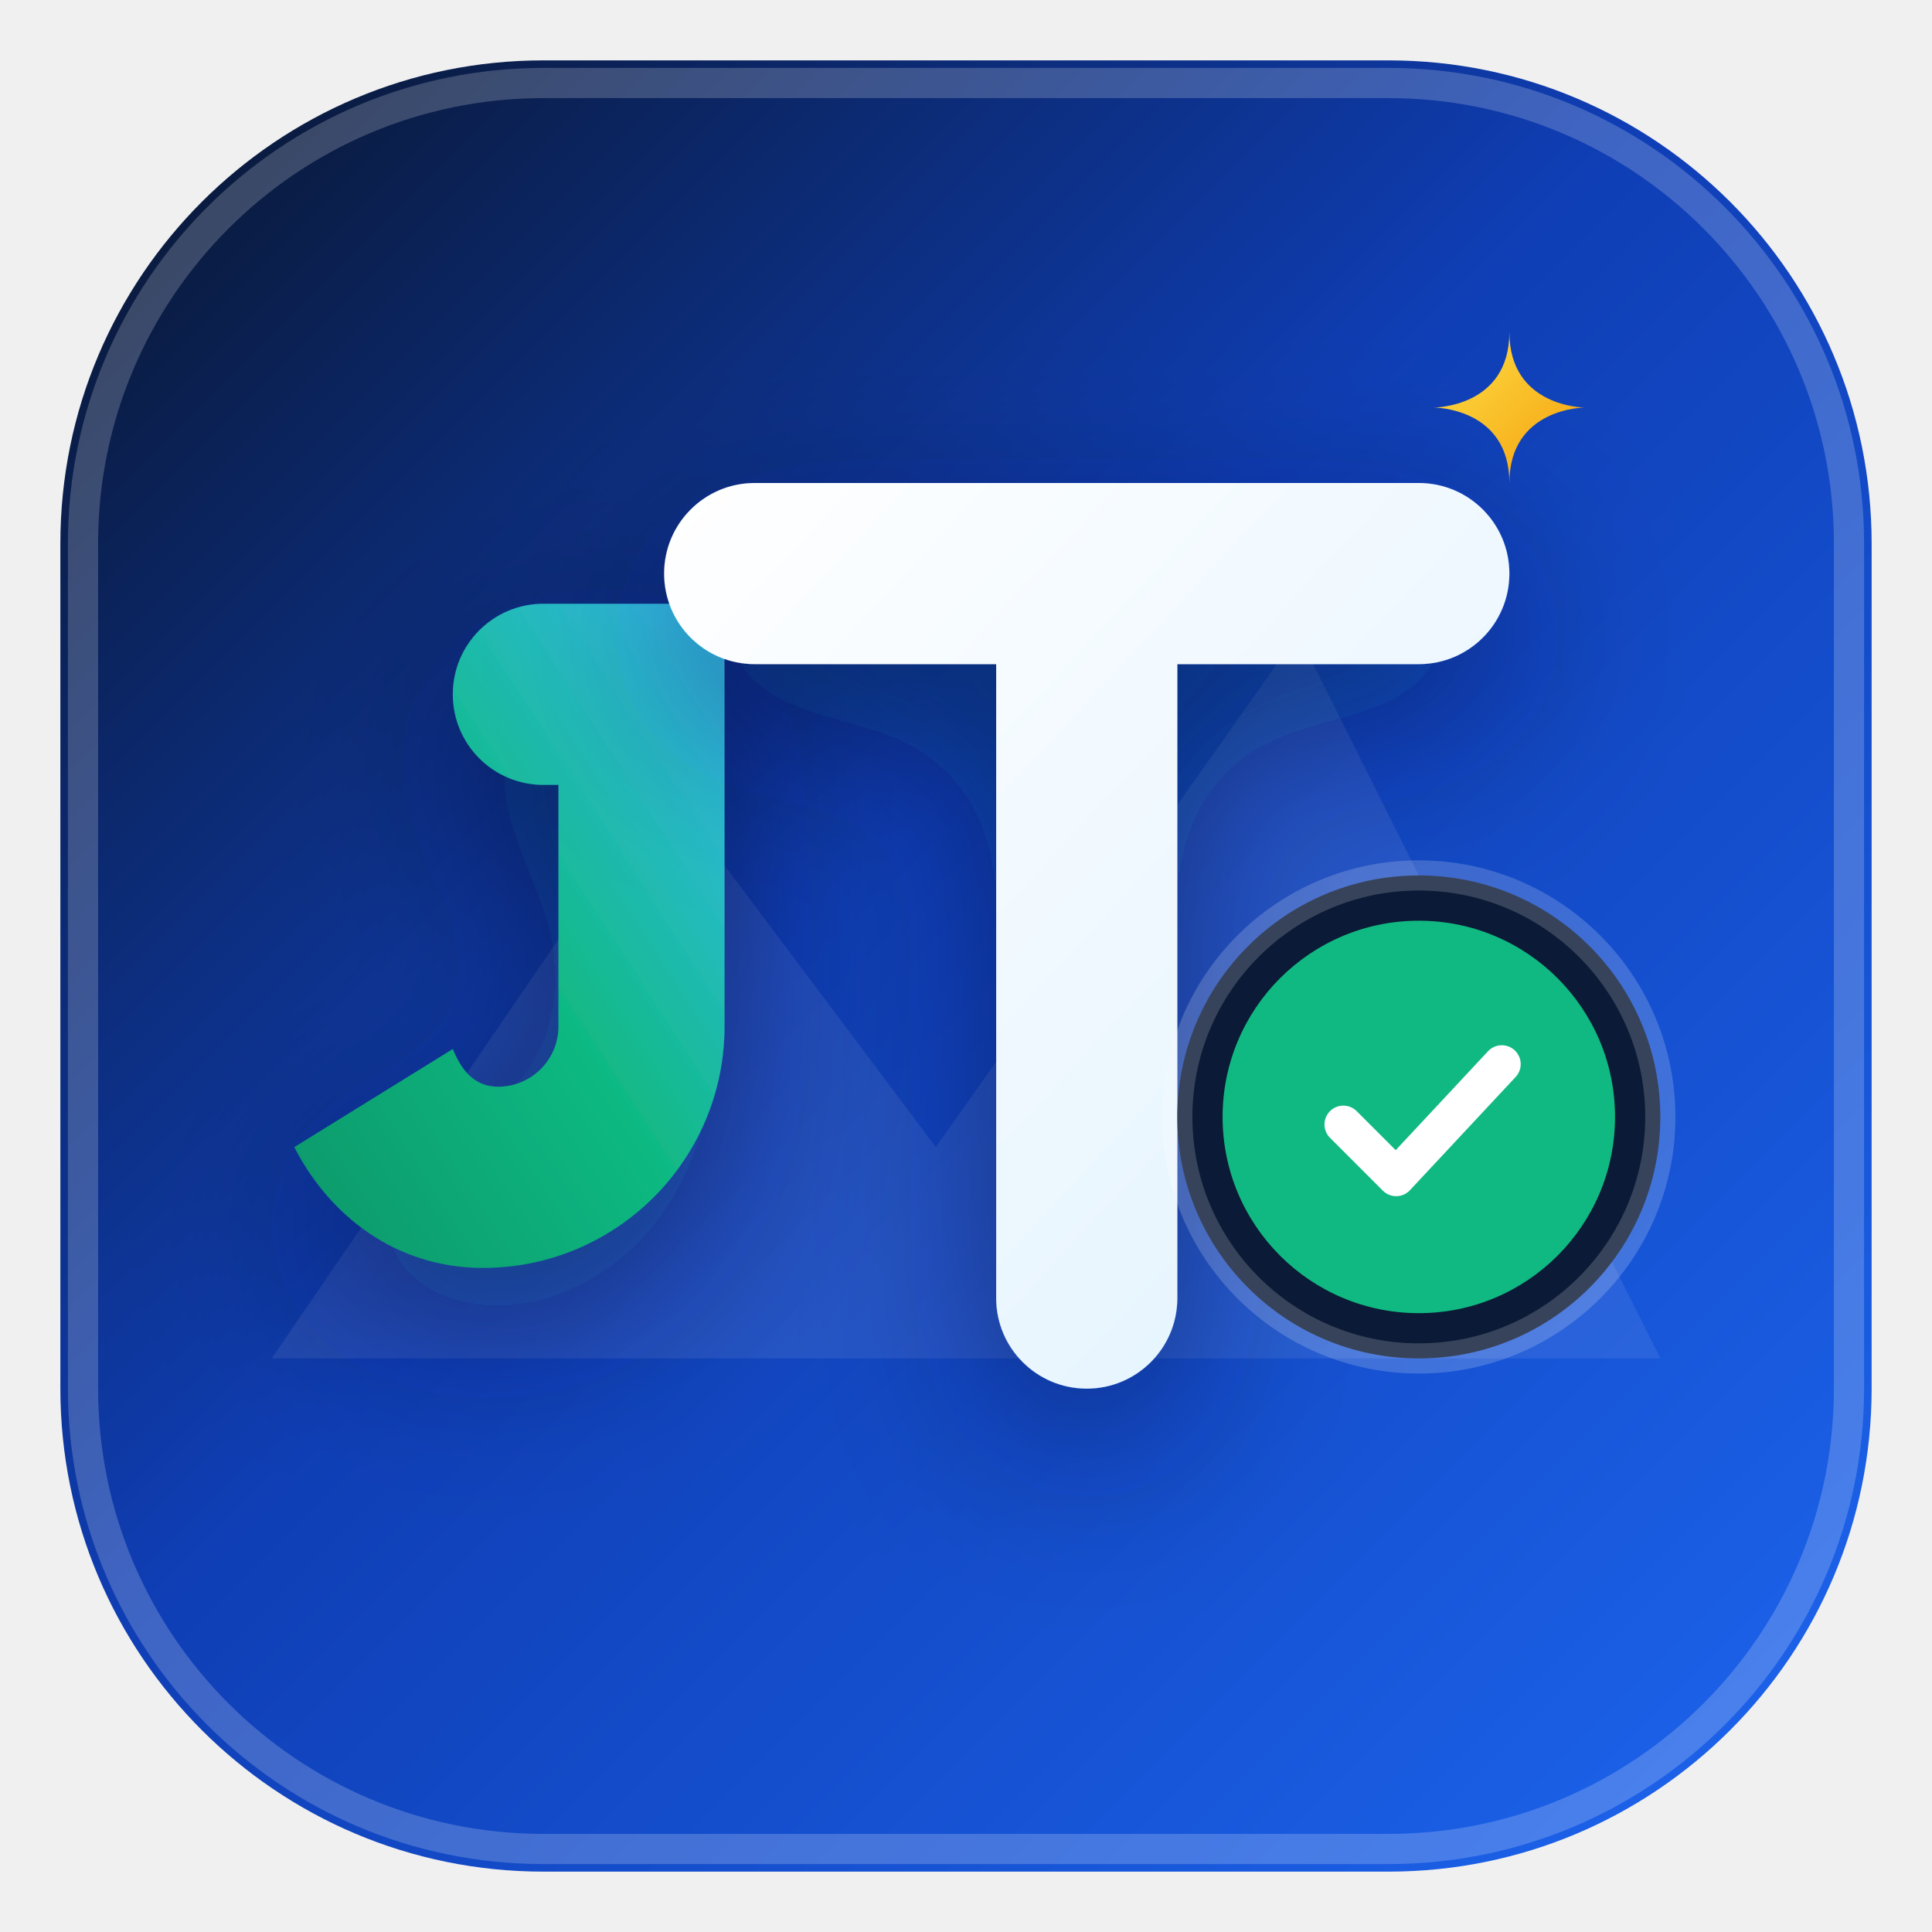
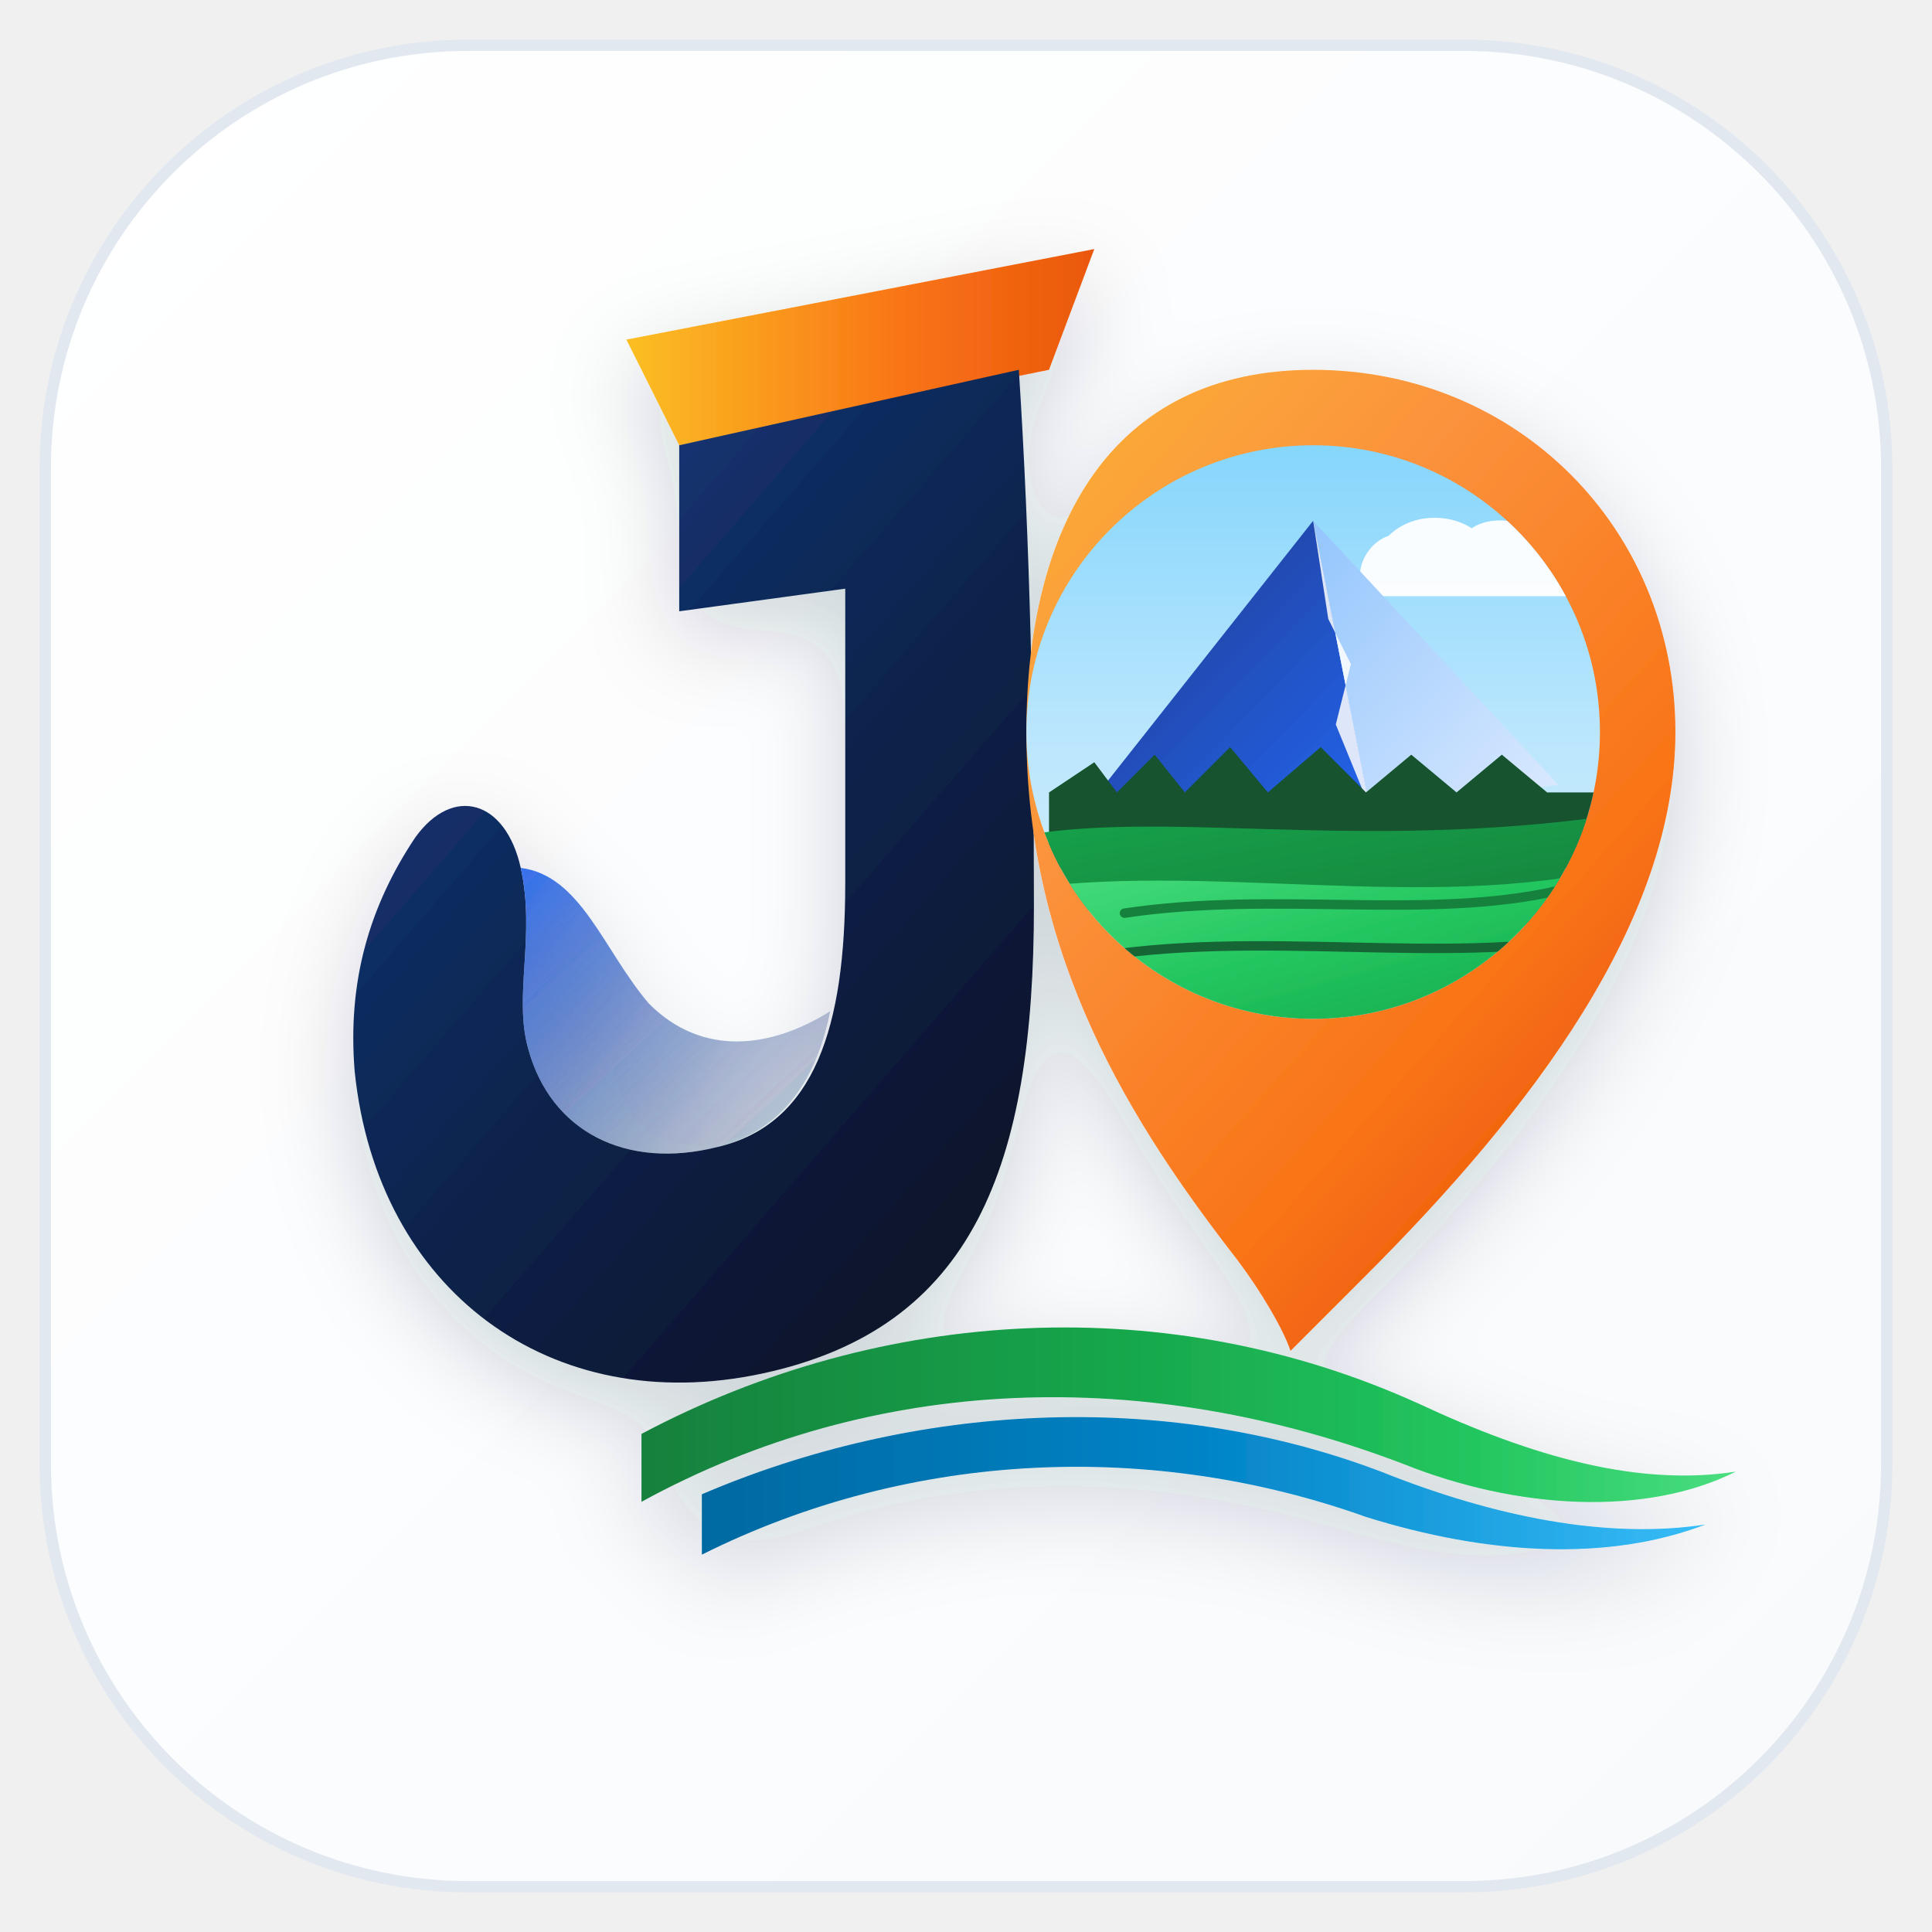
- <svg xmlns="http://www.w3.org/2000/svg" viewBox="0 0 128 128" fill="none">
+ <svg xmlns="http://www.w3.org/2000/svg" viewBox="0 0 512 512" fill="none">
  <defs>
-     <linearGradient id="jtBg" x1="0%" y1="0%" x2="100%" y2="100%">
-       <stop offset="0%" stop-color="#091428" />
-       <stop offset="45%" stop-color="#0f3eb5" />
-       <stop offset="100%" stop-color="#1d66f0" />
+     <linearGradient id="favBg" x1="0%" y1="0%" x2="100%" y2="100%">
+       <stop offset="0%" stop-color="#ffffff" />
+       <stop offset="100%" stop-color="#f8fafc" />
    </linearGradient>
-     <linearGradient id="jtTeal" x1="0%" y1="100%" x2="100%" y2="0%">
-       <stop offset="0%" stop-color="#059669" />
-       <stop offset="50%" stop-color="#10b981" />
+     <linearGradient id="jTopGrad" x1="0%" y1="0%" x2="100%" y2="0%">
+       <stop offset="0%" stop-color="#fbbf24" />
+       <stop offset="60%" stop-color="#f97316" />
+       <stop offset="100%" stop-color="#ea580c" />
+     </linearGradient>
+     <linearGradient id="jBodyGrad" x1="15%" y1="5%" x2="85%" y2="95%">
+       <stop offset="0%" stop-color="#1e3a8a" />
+       <stop offset="35%" stop-color="#0f2b5c" />
+       <stop offset="80%" stop-color="#0a1936" />
+       <stop offset="100%" stop-color="#061226" />
+     </linearGradient>
+     <linearGradient id="jBevelGrad" x1="0%" y1="0%" x2="100%" y2="100%">
+       <stop offset="0%" stop-color="#2563eb" stop-opacity="0.9" />
+       <stop offset="100%" stop-color="#0f2b5c" stop-opacity="0.1" />
+     </linearGradient>
+     <linearGradient id="pinGrad" x1="10%" y1="0%" x2="85%" y2="100%">
+       <stop offset="0%" stop-color="#fbad38" />
+       <stop offset="30%" stop-color="#fb923c" />
+       <stop offset="70%" stop-color="#f97316" />
+       <stop offset="90%" stop-color="#ea580c" />
+       <stop offset="100%" stop-color="#dc2626" />
+     </linearGradient>
+     <linearGradient id="skyGrad" x1="50%" y1="0%" x2="50%" y2="100%">
+       <stop offset="0%" stop-color="#7dd3fc" />
+       <stop offset="50%" stop-color="#bae6fd" />
+       <stop offset="100%" stop-color="#e0f2fe" />
+     </linearGradient>
+     <linearGradient id="mtnDark" x1="0%" y1="0%" x2="100%" y2="100%">
+       <stop offset="0%" stop-color="#1e3a8a" />
+       <stop offset="100%" stop-color="#2563eb" />
+     </linearGradient>
+     <linearGradient id="mtnLight" x1="0%" y1="0%" x2="100%" y2="100%">
+       <stop offset="0%" stop-color="#93c5fd" />
+       <stop offset="100%" stop-color="#dbeafe" />
+     </linearGradient>
+     <linearGradient id="hillGrad1" x1="0%" y1="0%" x2="100%" y2="100%">
+       <stop offset="0%" stop-color="#16a34a" />
+       <stop offset="100%" stop-color="#15803d" />
+     </linearGradient>
+     <linearGradient id="hillGrad2" x1="0%" y1="0%" x2="100%" y2="100%">
+       <stop offset="0%" stop-color="#4ade80" />
+       <stop offset="50%" stop-color="#22c55e" />
+       <stop offset="100%" stop-color="#16a34a" />
+     </linearGradient>
+     <linearGradient id="waveGreen" x1="0%" y1="0%" x2="100%" y2="0%">
+       <stop offset="0%" stop-color="#15803d" />
+       <stop offset="40%" stop-color="#16a34a" />
+       <stop offset="75%" stop-color="#22c55e" />
+       <stop offset="100%" stop-color="#4ade80" />
+     </linearGradient>
+     <linearGradient id="waveBlue" x1="0%" y1="0%" x2="100%" y2="0%">
+       <stop offset="0%" stop-color="#0369a1" />
+       <stop offset="50%" stop-color="#0284c7" />
      <stop offset="100%" stop-color="#38bdf8" />
    </linearGradient>
-     <linearGradient id="jtWhite" x1="0%" y1="0%" x2="100%" y2="100%">
-       <stop offset="0%" stop-color="#ffffff" />
-       <stop offset="100%" stop-color="#e0f2fe" />
-     </linearGradient>
-     <linearGradient id="jtGold" x1="0%" y1="0%" x2="100%" y2="100%">
-       <stop offset="0%" stop-color="#fde047" />
-       <stop offset="100%" stop-color="#f59e0b" />
-     </linearGradient>
-     <filter id="jtGlow" x="-20%" y="-20%" width="140%" height="140%" filterUnits="userSpaceOnUse">
-       <feDropShadow dx="0" dy="4" stdDeviation="6" flood-color="#04122c" flood-opacity="0.45" />
+     <filter id="softGlow" x="-10%" y="-10%" width="120%" height="120%">
+       <feDropShadow dx="0" dy="8" stdDeviation="12" flood-color="#0c2340" flood-opacity="0.18" />
    </filter>
+     <clipPath id="pinHoleClip">
+       <circle cx="330" cy="180" r="76" />
+     </clipPath>
  </defs>
-   <rect x="4" y="4" width="120" height="120" rx="32" fill="url(#jtBg)" />
-   <rect x="5.5" y="5.5" width="117" height="117" rx="30.5" stroke="rgba(255, 255, 255, 0.2)" stroke-width="2" />
-   <path d="M18 90 L44 52 L62 76 L86 42 L110 90 Z" fill="rgba(255, 255, 255, 0.08)" />
-   <path d="M30 46 C30 42.686 32.686 40 36 40 H48 V68 C48 76.837 40.837 84 32 84 C26.2 84 21.8 80.5 19.5 76 L30 69.5 C30.6 71 31.5 72 33 72 C35.209 72 37 70.209 37 68 V52 H36 C32.686 52 30 49.314 30 46 Z" fill="url(#jtTeal)" filter="url(#jtGlow)" />
-   <path d="M44 38 C44 34.686 46.686 32 50 32 H94 C97.314 32 100 34.686 100 38 C100 41.314 97.314 44 94 44 H78 V86 C78 89.314 75.314 92 72 92 C68.686 92 66 89.314 66 86 V44 H50 C46.686 44 44 41.314 44 38 Z" fill="url(#jtWhite)" filter="url(#jtGlow)" />
-   <circle cx="94" cy="74" r="16" fill="#0b1a36" stroke="rgba(255,255,255,0.18)" stroke-width="2" />
-   <circle cx="94" cy="74" r="13" fill="#10b981" />
-   <path d="M89 74.5 L92.5 78 L99.5 70.5" stroke="#ffffff" stroke-width="2.5" stroke-linecap="round" stroke-linejoin="round" />
-   <path d="M100 22 C100 27 105 27 105 27 C105 27 100 27 100 32 C100 27 95 27 95 27 C95 27 100 27 100 22 Z" fill="url(#jtGold)" />
+   <rect x="12" y="12" width="488" height="488" rx="112" fill="url(#favBg)" />
+   <rect x="12" y="12" width="488" height="488" rx="112" stroke="#e2e8f0" stroke-width="3" />
+   <g transform="translate(18, 14)" filter="url(#softGlow)">
+     <path d="M148 76 L272 52 L260 84 L162 104 Z" fill="url(#jTopGrad)" />
+     <path d="M162 104               L252 84               C255 130 256 180 256 226              C256 295 240 338 184 350              C128 362 82 328 76 270              C74 246 80 226 92 208              C102 194 116 198 120 216              C124 234 118 250 122 264              C128 286 148 296 172 290              C198 284 206 258 206 220              L206 142              L162 148 Z" fill="url(#jBodyGrad)" />
+     <path d="M120 216               C124 234 118 250 122 264              C128 286 148 296 172 290              C188 286 198 274 202 254              C186 264 168 266 154 252              C142 238 136 218 120 216 Z" fill="url(#jBevelGrad)" />
+     <path d="M330 84               C384 84 426 126 426 180               C426 230 388 280 344 324               C338 330 330 338 324 344              C322 338 316 328 310 320              C282 284 254 240 254 180               C254 126 276 84 330 84 Z" fill="url(#pinGrad)" />
+     <g clip-path="url(#pinHoleClip)">
+       <rect x="240" y="90" width="180" height="180" fill="url(#skyGrad)" />
+       <path d="M350 128 C356 122 366 122 372 126 C378 122 388 124 392 130 C398 132 402 138 400 144 L344 144 C340 138 344 130 350 128 Z" fill="#ffffff" opacity="0.95" />
+       <path d="M330 124 L270 200 L345 200 Z" fill="url(#mtnDark)" />
+       <path d="M330 124 L345 200 L395 194 Z" fill="url(#mtnLight)" />
+       <path d="M330 124 L334 150 L340 162 L336 178 L345 200 L330 124 Z" fill="#ffffff" opacity="0.85" />
+       <path d="M260 196 L272 188 L278 196 L288 186 L296 196 L308 184 L318 196 L332 184 L344 196 L356 186 L368 196 L380 186 L392 196 L410 196 L410 216 L260 216 Z" fill="#14532d" />
+       <path d="M250 208 C290 200 340 212 410 202 L410 230 C350 236 300 220 250 230 Z" fill="url(#hillGrad1)" />
+       <path d="M250 222 C300 214 360 228 410 216 L410 260 L250 260 Z" fill="url(#hillGrad2)" />
+       <path d="M280 228 C320 222 360 230 395 222" stroke="#15803d" stroke-width="2.5" stroke-linecap="round" fill="none" />
+       <path d="M270 240 C315 232 365 242 405 234" stroke="#166534" stroke-width="2.5" stroke-linecap="round" fill="none" />
+     </g>
+     <path d="M152 366 C216 332 292 328 358 358 C388 372 416 380 442 376 C418 388 384 386 354 374 C286 348 214 350 152 384 Z" fill="url(#waveGreen)" />
+     <path d="M168 382 C224 358 290 354 348 376 C378 388 408 394 434 390 C408 400 376 398 344 388 C288 368 224 370 168 398 Z" fill="url(#waveBlue)" />
+   </g>
</svg>
